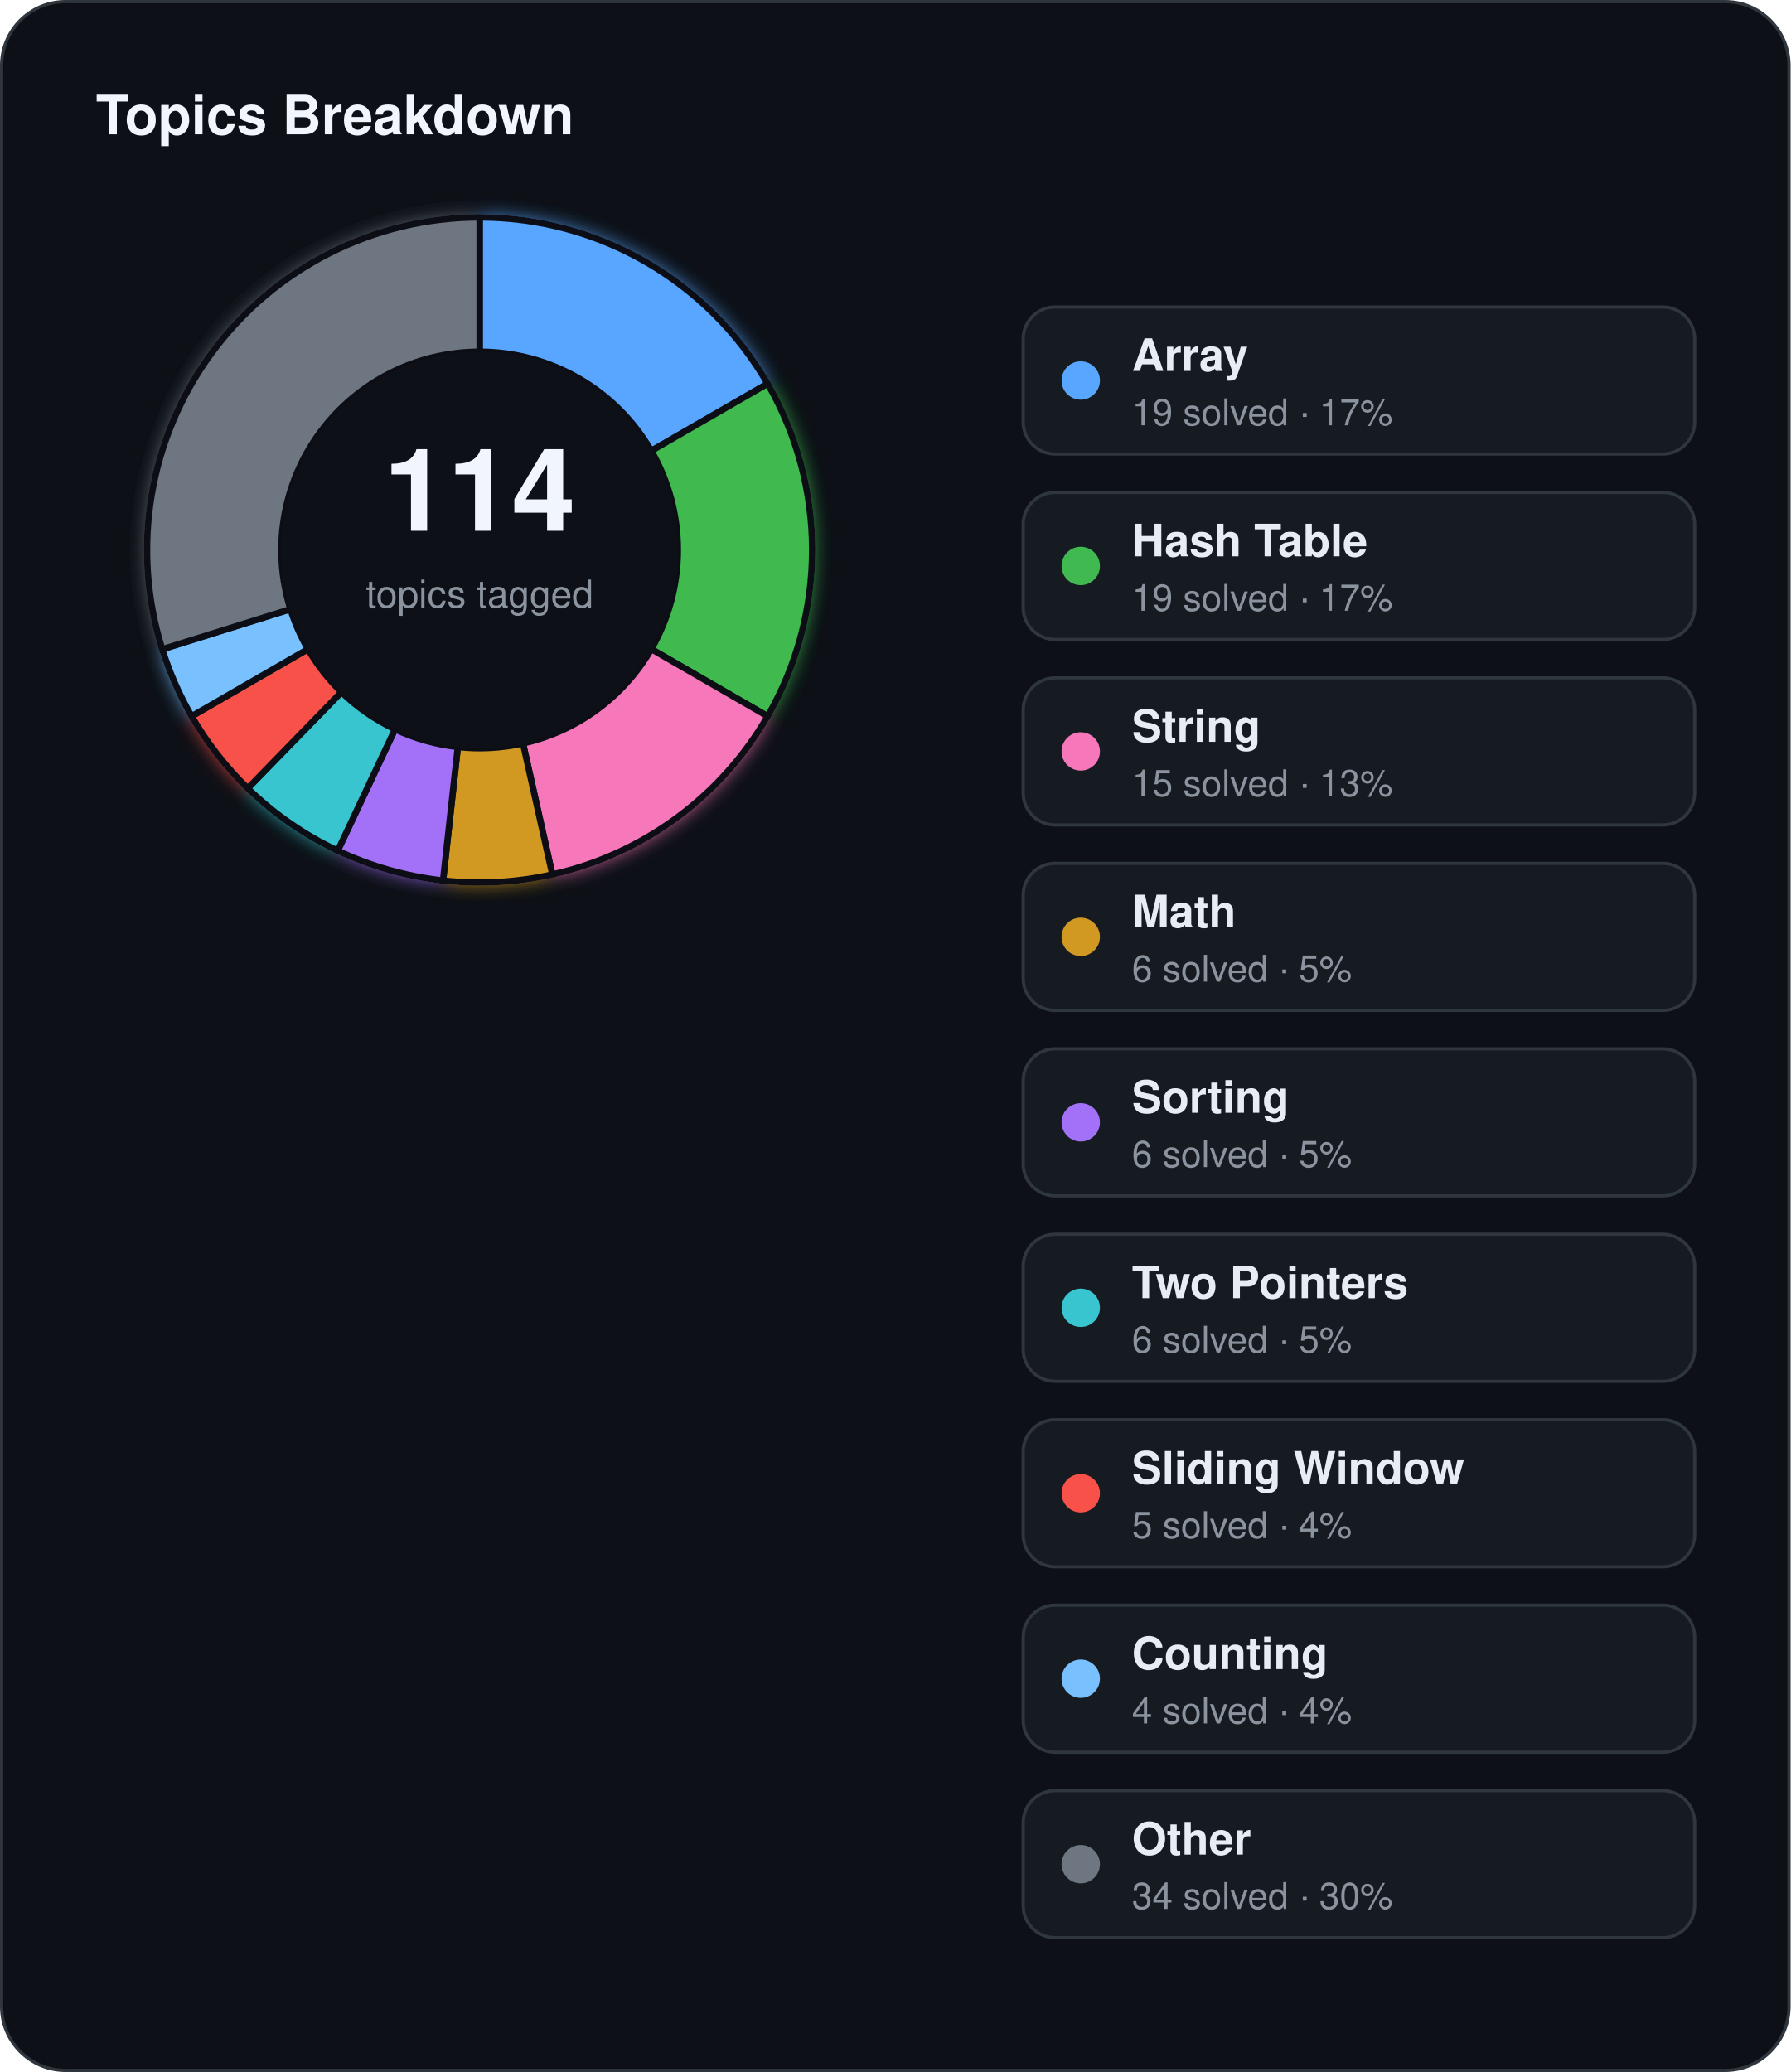
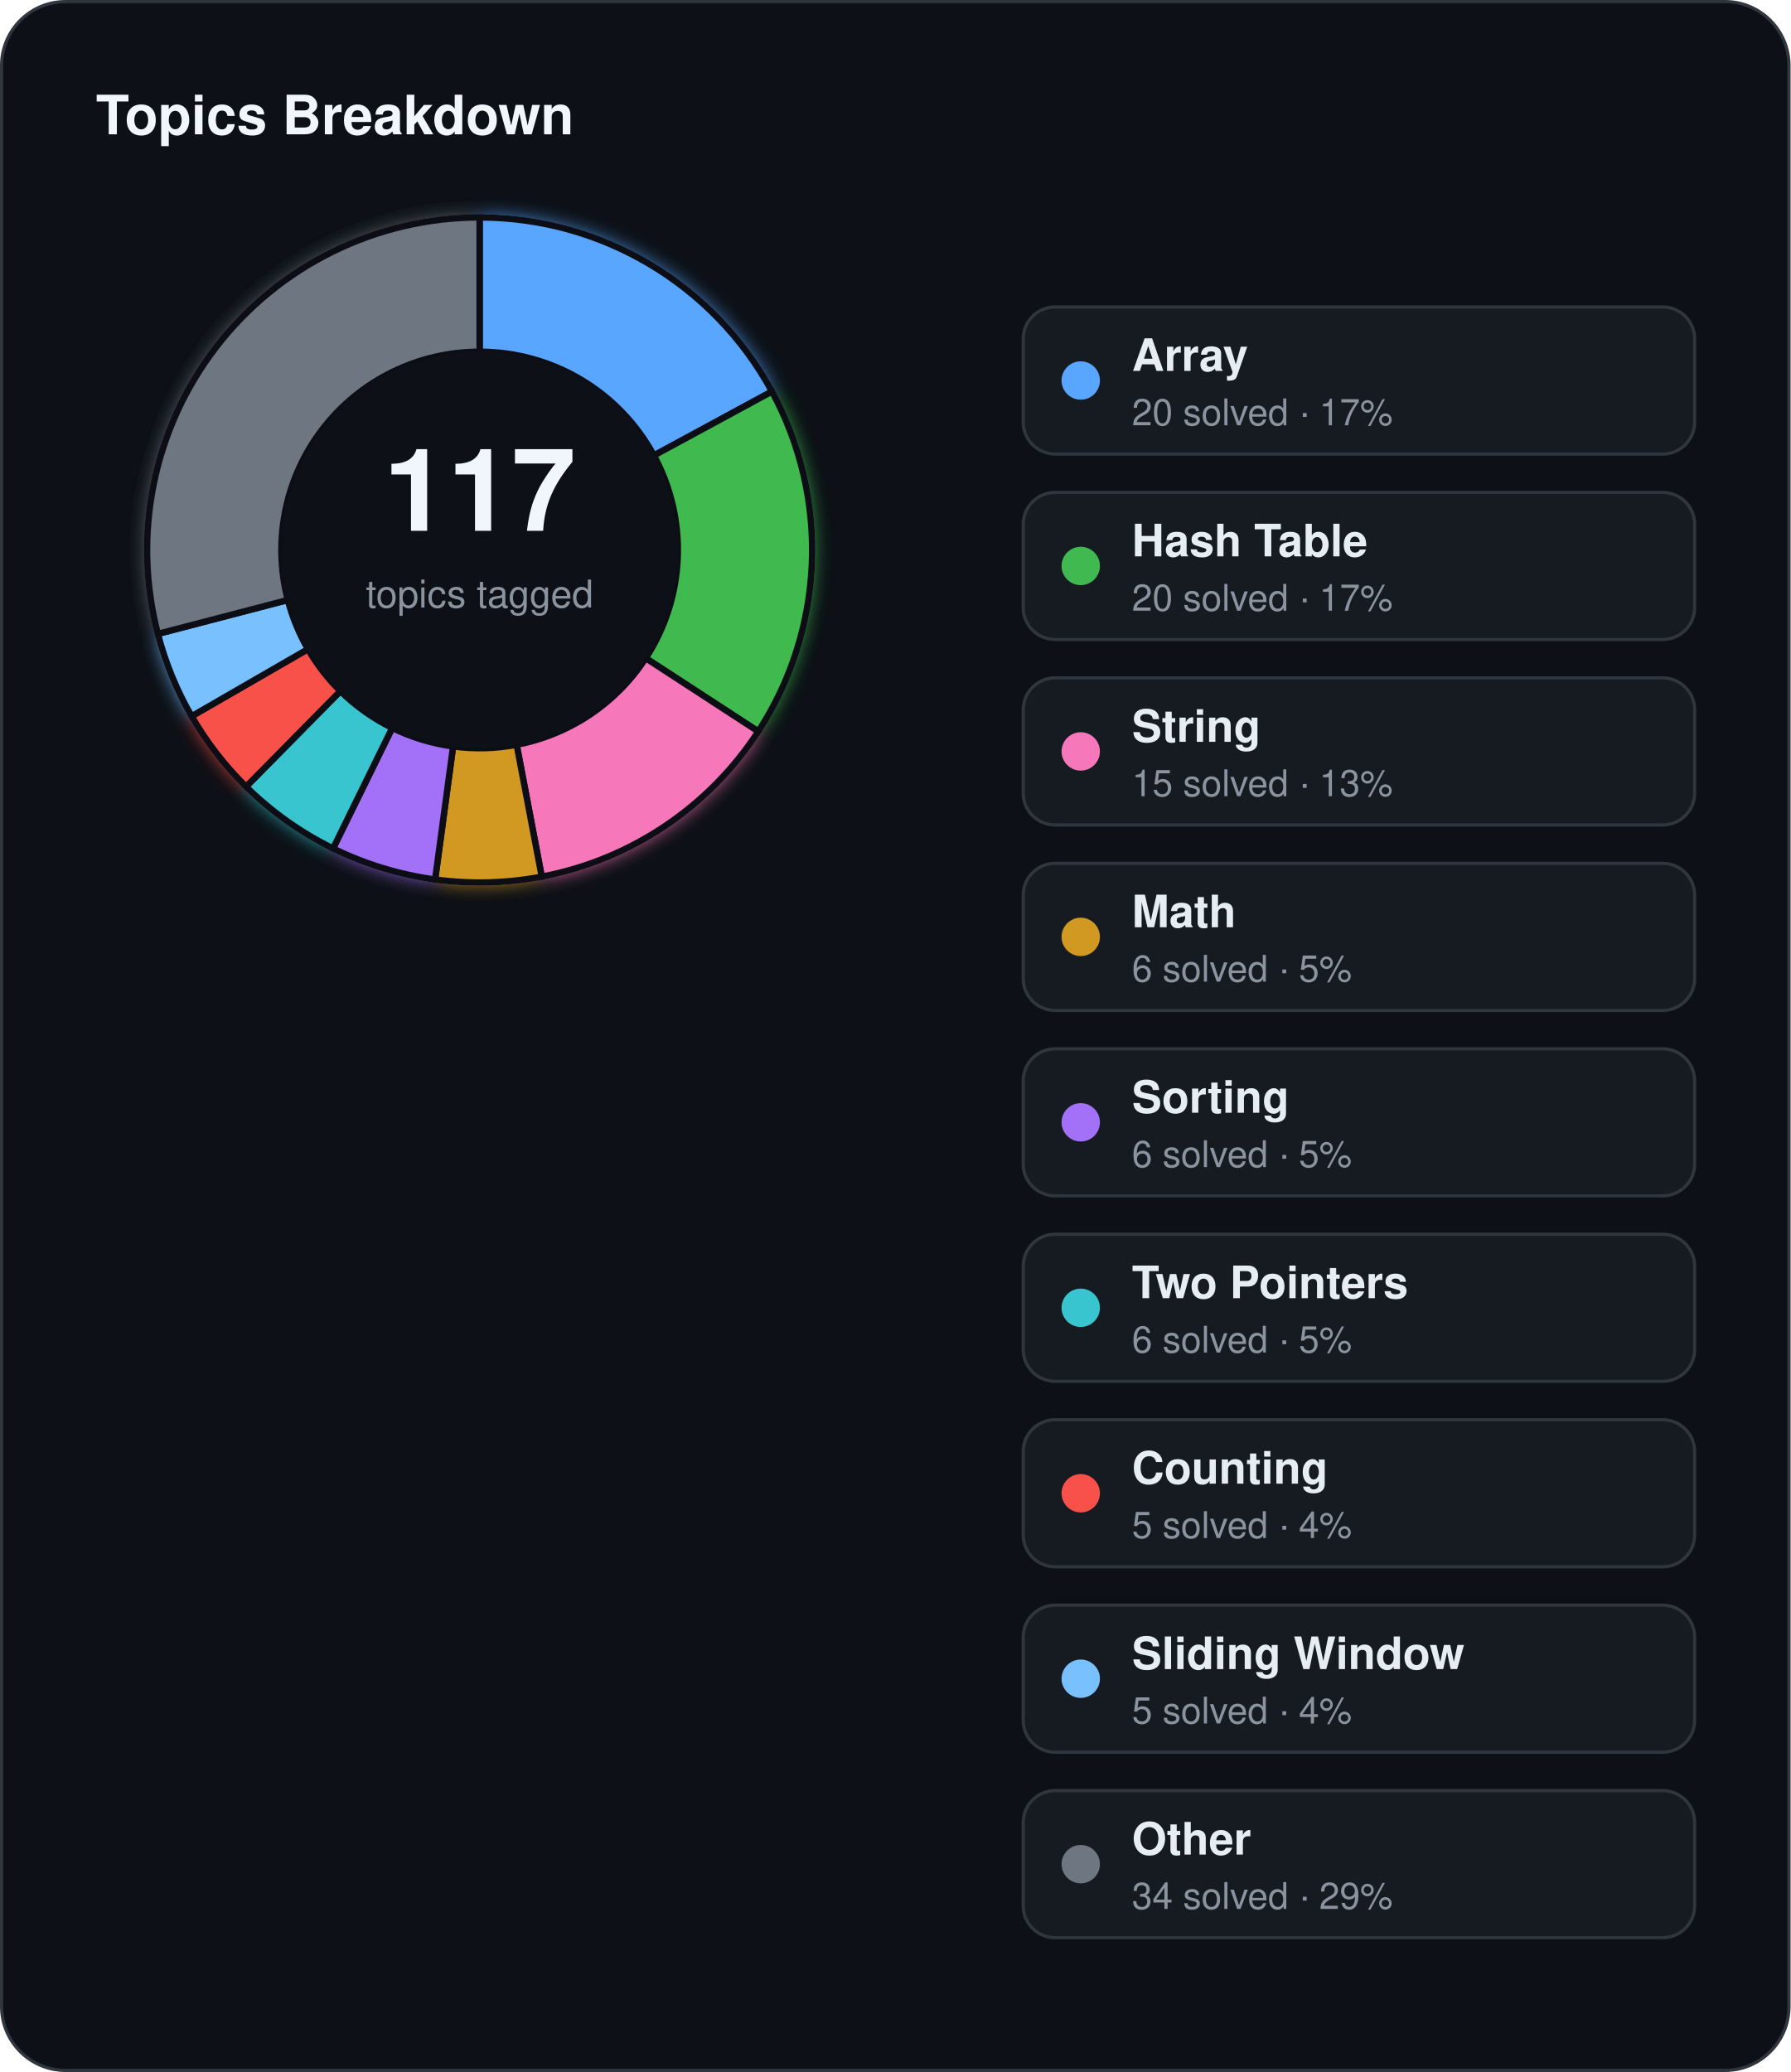
<svg xmlns="http://www.w3.org/2000/svg" width="560" height="648" viewBox="0 0 560 648">
  <defs>
    <filter id="topics-glow" x="-60%" y="-60%" width="220%" height="220%">
      <feGaussianBlur stdDeviation="3" result="blur" />
      <feMerge>
        <feMergeNode in="blur" />
        <feMergeNode in="SourceGraphic" />
      </feMerge>
    </filter>
  </defs>
  <rect x="0.5" y="0.5" width="559" height="647" rx="20" fill="#0d1117" stroke="#30363d" stroke-width="1" />
  <text x="30" y="42" fill="#f0f6fc" font-family="Segoe UI, Helvetica, Arial, sans-serif" font-size="17" font-weight="700">Topics Breakdown</text>
  <g filter="url(#topics-glow)">
-     <path d="M 150.00,68.00 A 104,104 0 0 1 240.07,120.00 L 203.69,141.00 A 62,62 0 0 0 150.00,110.00 Z" fill="#58a6ff" stroke="#0d1117" stroke-width="2" />
-     <path d="M 240.07,120.00 A 104,104 0 0 1 240.07,224.00 L 203.69,203.00 A 62,62 0 0 0 203.69,141.00 Z" fill="#3fb950" stroke="#0d1117" stroke-width="2" />
-     <path d="M 240.07,224.00 A 104,104 0 0 1 172.74,273.48 L 163.56,232.50 A 62,62 0 0 0 203.69,203.00 Z" fill="#f778ba" stroke="#0d1117" stroke-width="2" />
-     <path d="M 172.74,273.48 A 104,104 0 0 1 138.56,275.37 L 143.18,233.62 A 62,62 0 0 0 163.56,232.50 Z" fill="#d29922" stroke="#0d1117" stroke-width="2" />
-     <path d="M 138.56,275.37 A 104,104 0 0 1 105.62,266.05 L 123.54,228.07 A 62,62 0 0 0 143.18,233.62 Z" fill="#a371f7" stroke="#0d1117" stroke-width="2" />
-     <path d="M 105.62,266.05 A 104,104 0 0 1 77.48,246.55 L 106.77,216.44 A 62,62 0 0 0 123.54,228.07 Z" fill="#39c5cf" stroke="#0d1117" stroke-width="2" />
-     <path d="M 77.48,246.55 A 104,104 0 0 1 59.93,224.00 L 96.31,203.00 A 62,62 0 0 0 106.77,216.44 Z" fill="#f85149" stroke="#0d1117" stroke-width="2" />
-     <path d="M 59.93,224.00 A 104,104 0 0 1 50.74,203.05 L 90.83,190.51 A 62,62 0 0 0 96.31,203.00 Z" fill="#79c0ff" stroke="#0d1117" stroke-width="2" />
-     <path d="M 50.74,203.05 A 104,104 0 0 1 150.00,68.00 L 150.00,110.00 A 62,62 0 0 0 90.83,190.51 Z" fill="#6e7681" stroke="#0d1117" stroke-width="2" />
+     <path d="M 150.00,68.00 A 104,104 0 0 1 241.43,122.44 L 204.51,142.45 A 62,62 0 0 0 150.00,110.00 Z" fill="#58a6ff" stroke="#0d1117" stroke-width="2" />
+     <path d="M 241.43,122.44 A 104,104 0 0 1 237.15,228.76 L 201.95,205.84 A 62,62 0 0 0 204.51,142.45 Z" fill="#3fb950" stroke="#0d1117" stroke-width="2" />
+     <path d="M 237.15,228.76 A 104,104 0 0 1 169.43,274.17 L 161.58,232.91 A 62,62 0 0 0 201.95,205.84 Z" fill="#f778ba" stroke="#0d1117" stroke-width="2" />
+     <path d="M 169.43,274.17 A 104,104 0 0 1 136.08,275.06 L 141.70,233.44 A 62,62 0 0 0 161.58,232.91 Z" fill="#d29922" stroke="#0d1117" stroke-width="2" />
+     <path d="M 136.08,275.06 A 104,104 0 0 1 104.16,265.35 L 122.67,227.65 A 62,62 0 0 0 141.70,233.44 Z" fill="#a371f7" stroke="#0d1117" stroke-width="2" />
+     <path d="M 104.16,265.35 A 104,104 0 0 1 76.96,246.03 L 106.45,216.13 A 62,62 0 0 0 122.67,227.65 Z" fill="#39c5cf" stroke="#0d1117" stroke-width="2" />
+     <path d="M 76.96,246.03 A 104,104 0 0 1 59.93,224.00 L 96.31,203.00 A 62,62 0 0 0 106.45,216.13 Z" fill="#f85149" stroke="#0d1117" stroke-width="2" />
+     <path d="M 59.93,224.00 A 104,104 0 0 1 49.37,198.24 L 90.01,187.64 A 62,62 0 0 0 96.31,203.00 Z" fill="#79c0ff" stroke="#0d1117" stroke-width="2" />
+     <path d="M 49.37,198.24 A 104,104 0 0 1 150.00,68.00 L 150.00,110.00 A 62,62 0 0 0 90.01,187.64 Z" fill="#6e7681" stroke="#0d1117" stroke-width="2" />
  </g>
  <circle cx="150" cy="172" r="62" fill="#0d1117" />
-   <text x="150" y="166" text-anchor="middle" fill="#f0f6fc" font-family="Segoe UI, Helvetica, Arial, sans-serif" font-size="36" font-weight="700">114</text>
+   <text x="150" y="166" text-anchor="middle" fill="#f0f6fc" font-family="Segoe UI, Helvetica, Arial, sans-serif" font-size="36" font-weight="700">117</text>
  <text x="150" y="190" text-anchor="middle" fill="#8b949e" font-family="Segoe UI, Helvetica, Arial, sans-serif" font-size="12">topics tagged</text>
  <rect x="320" y="96" width="210" height="46" rx="10" fill="#161b22" stroke="#30363d" stroke-width="1" />
  <circle cx="338" cy="119" r="6" fill="#58a6ff" />
  <text x="354" y="116" fill="#e6edf3" font-family="Segoe UI, Helvetica, Arial, sans-serif" font-size="14" font-weight="600">Array</text>
-   <text x="354" y="133" fill="#8b949e" font-family="Segoe UI, Helvetica, Arial, sans-serif" font-size="11.5">19 solved · 17%</text>
+   <text x="354" y="133" fill="#8b949e" font-family="Segoe UI, Helvetica, Arial, sans-serif" font-size="11.5">20 solved · 17%</text>
  <rect x="320" y="154" width="210" height="46" rx="10" fill="#161b22" stroke="#30363d" stroke-width="1" />
  <circle cx="338" cy="177" r="6" fill="#3fb950" />
  <text x="354" y="174" fill="#e6edf3" font-family="Segoe UI, Helvetica, Arial, sans-serif" font-size="14" font-weight="600">Hash Table</text>
-   <text x="354" y="191" fill="#8b949e" font-family="Segoe UI, Helvetica, Arial, sans-serif" font-size="11.5">19 solved · 17%</text>
+   <text x="354" y="191" fill="#8b949e" font-family="Segoe UI, Helvetica, Arial, sans-serif" font-size="11.5">20 solved · 17%</text>
  <rect x="320" y="212" width="210" height="46" rx="10" fill="#161b22" stroke="#30363d" stroke-width="1" />
  <circle cx="338" cy="235" r="6" fill="#f778ba" />
  <text x="354" y="232" fill="#e6edf3" font-family="Segoe UI, Helvetica, Arial, sans-serif" font-size="14" font-weight="600">String</text>
  <text x="354" y="249" fill="#8b949e" font-family="Segoe UI, Helvetica, Arial, sans-serif" font-size="11.5">15 solved · 13%</text>
  <rect x="320" y="270" width="210" height="46" rx="10" fill="#161b22" stroke="#30363d" stroke-width="1" />
  <circle cx="338" cy="293" r="6" fill="#d29922" />
  <text x="354" y="290" fill="#e6edf3" font-family="Segoe UI, Helvetica, Arial, sans-serif" font-size="14" font-weight="600">Math</text>
  <text x="354" y="307" fill="#8b949e" font-family="Segoe UI, Helvetica, Arial, sans-serif" font-size="11.5">6 solved · 5%</text>
  <rect x="320" y="328" width="210" height="46" rx="10" fill="#161b22" stroke="#30363d" stroke-width="1" />
  <circle cx="338" cy="351" r="6" fill="#a371f7" />
  <text x="354" y="348" fill="#e6edf3" font-family="Segoe UI, Helvetica, Arial, sans-serif" font-size="14" font-weight="600">Sorting</text>
  <text x="354" y="365" fill="#8b949e" font-family="Segoe UI, Helvetica, Arial, sans-serif" font-size="11.5">6 solved · 5%</text>
  <rect x="320" y="386" width="210" height="46" rx="10" fill="#161b22" stroke="#30363d" stroke-width="1" />
  <circle cx="338" cy="409" r="6" fill="#39c5cf" />
  <text x="354" y="406" fill="#e6edf3" font-family="Segoe UI, Helvetica, Arial, sans-serif" font-size="14" font-weight="600">Two Pointers</text>
  <text x="354" y="423" fill="#8b949e" font-family="Segoe UI, Helvetica, Arial, sans-serif" font-size="11.5">6 solved · 5%</text>
  <rect x="320" y="444" width="210" height="46" rx="10" fill="#161b22" stroke="#30363d" stroke-width="1" />
  <circle cx="338" cy="467" r="6" fill="#f85149" />
-   <text x="354" y="464" fill="#e6edf3" font-family="Segoe UI, Helvetica, Arial, sans-serif" font-size="14" font-weight="600">Sliding Window</text>
+   <text x="354" y="464" fill="#e6edf3" font-family="Segoe UI, Helvetica, Arial, sans-serif" font-size="14" font-weight="600">Counting</text>
  <text x="354" y="481" fill="#8b949e" font-family="Segoe UI, Helvetica, Arial, sans-serif" font-size="11.5">5 solved · 4%</text>
  <rect x="320" y="502" width="210" height="46" rx="10" fill="#161b22" stroke="#30363d" stroke-width="1" />
  <circle cx="338" cy="525" r="6" fill="#79c0ff" />
-   <text x="354" y="522" fill="#e6edf3" font-family="Segoe UI, Helvetica, Arial, sans-serif" font-size="14" font-weight="600">Counting</text>
-   <text x="354" y="539" fill="#8b949e" font-family="Segoe UI, Helvetica, Arial, sans-serif" font-size="11.5">4 solved · 4%</text>
+   <text x="354" y="522" fill="#e6edf3" font-family="Segoe UI, Helvetica, Arial, sans-serif" font-size="14" font-weight="600">Sliding Window</text>
+   <text x="354" y="539" fill="#8b949e" font-family="Segoe UI, Helvetica, Arial, sans-serif" font-size="11.5">5 solved · 4%</text>
  <rect x="320" y="560" width="210" height="46" rx="10" fill="#161b22" stroke="#30363d" stroke-width="1" />
  <circle cx="338" cy="583" r="6" fill="#6e7681" />
  <text x="354" y="580" fill="#e6edf3" font-family="Segoe UI, Helvetica, Arial, sans-serif" font-size="14" font-weight="600">Other</text>
-   <text x="354" y="597" fill="#8b949e" font-family="Segoe UI, Helvetica, Arial, sans-serif" font-size="11.5">34 solved · 30%</text>
+   <text x="354" y="597" fill="#8b949e" font-family="Segoe UI, Helvetica, Arial, sans-serif" font-size="11.5">34 solved · 29%</text>
</svg>
